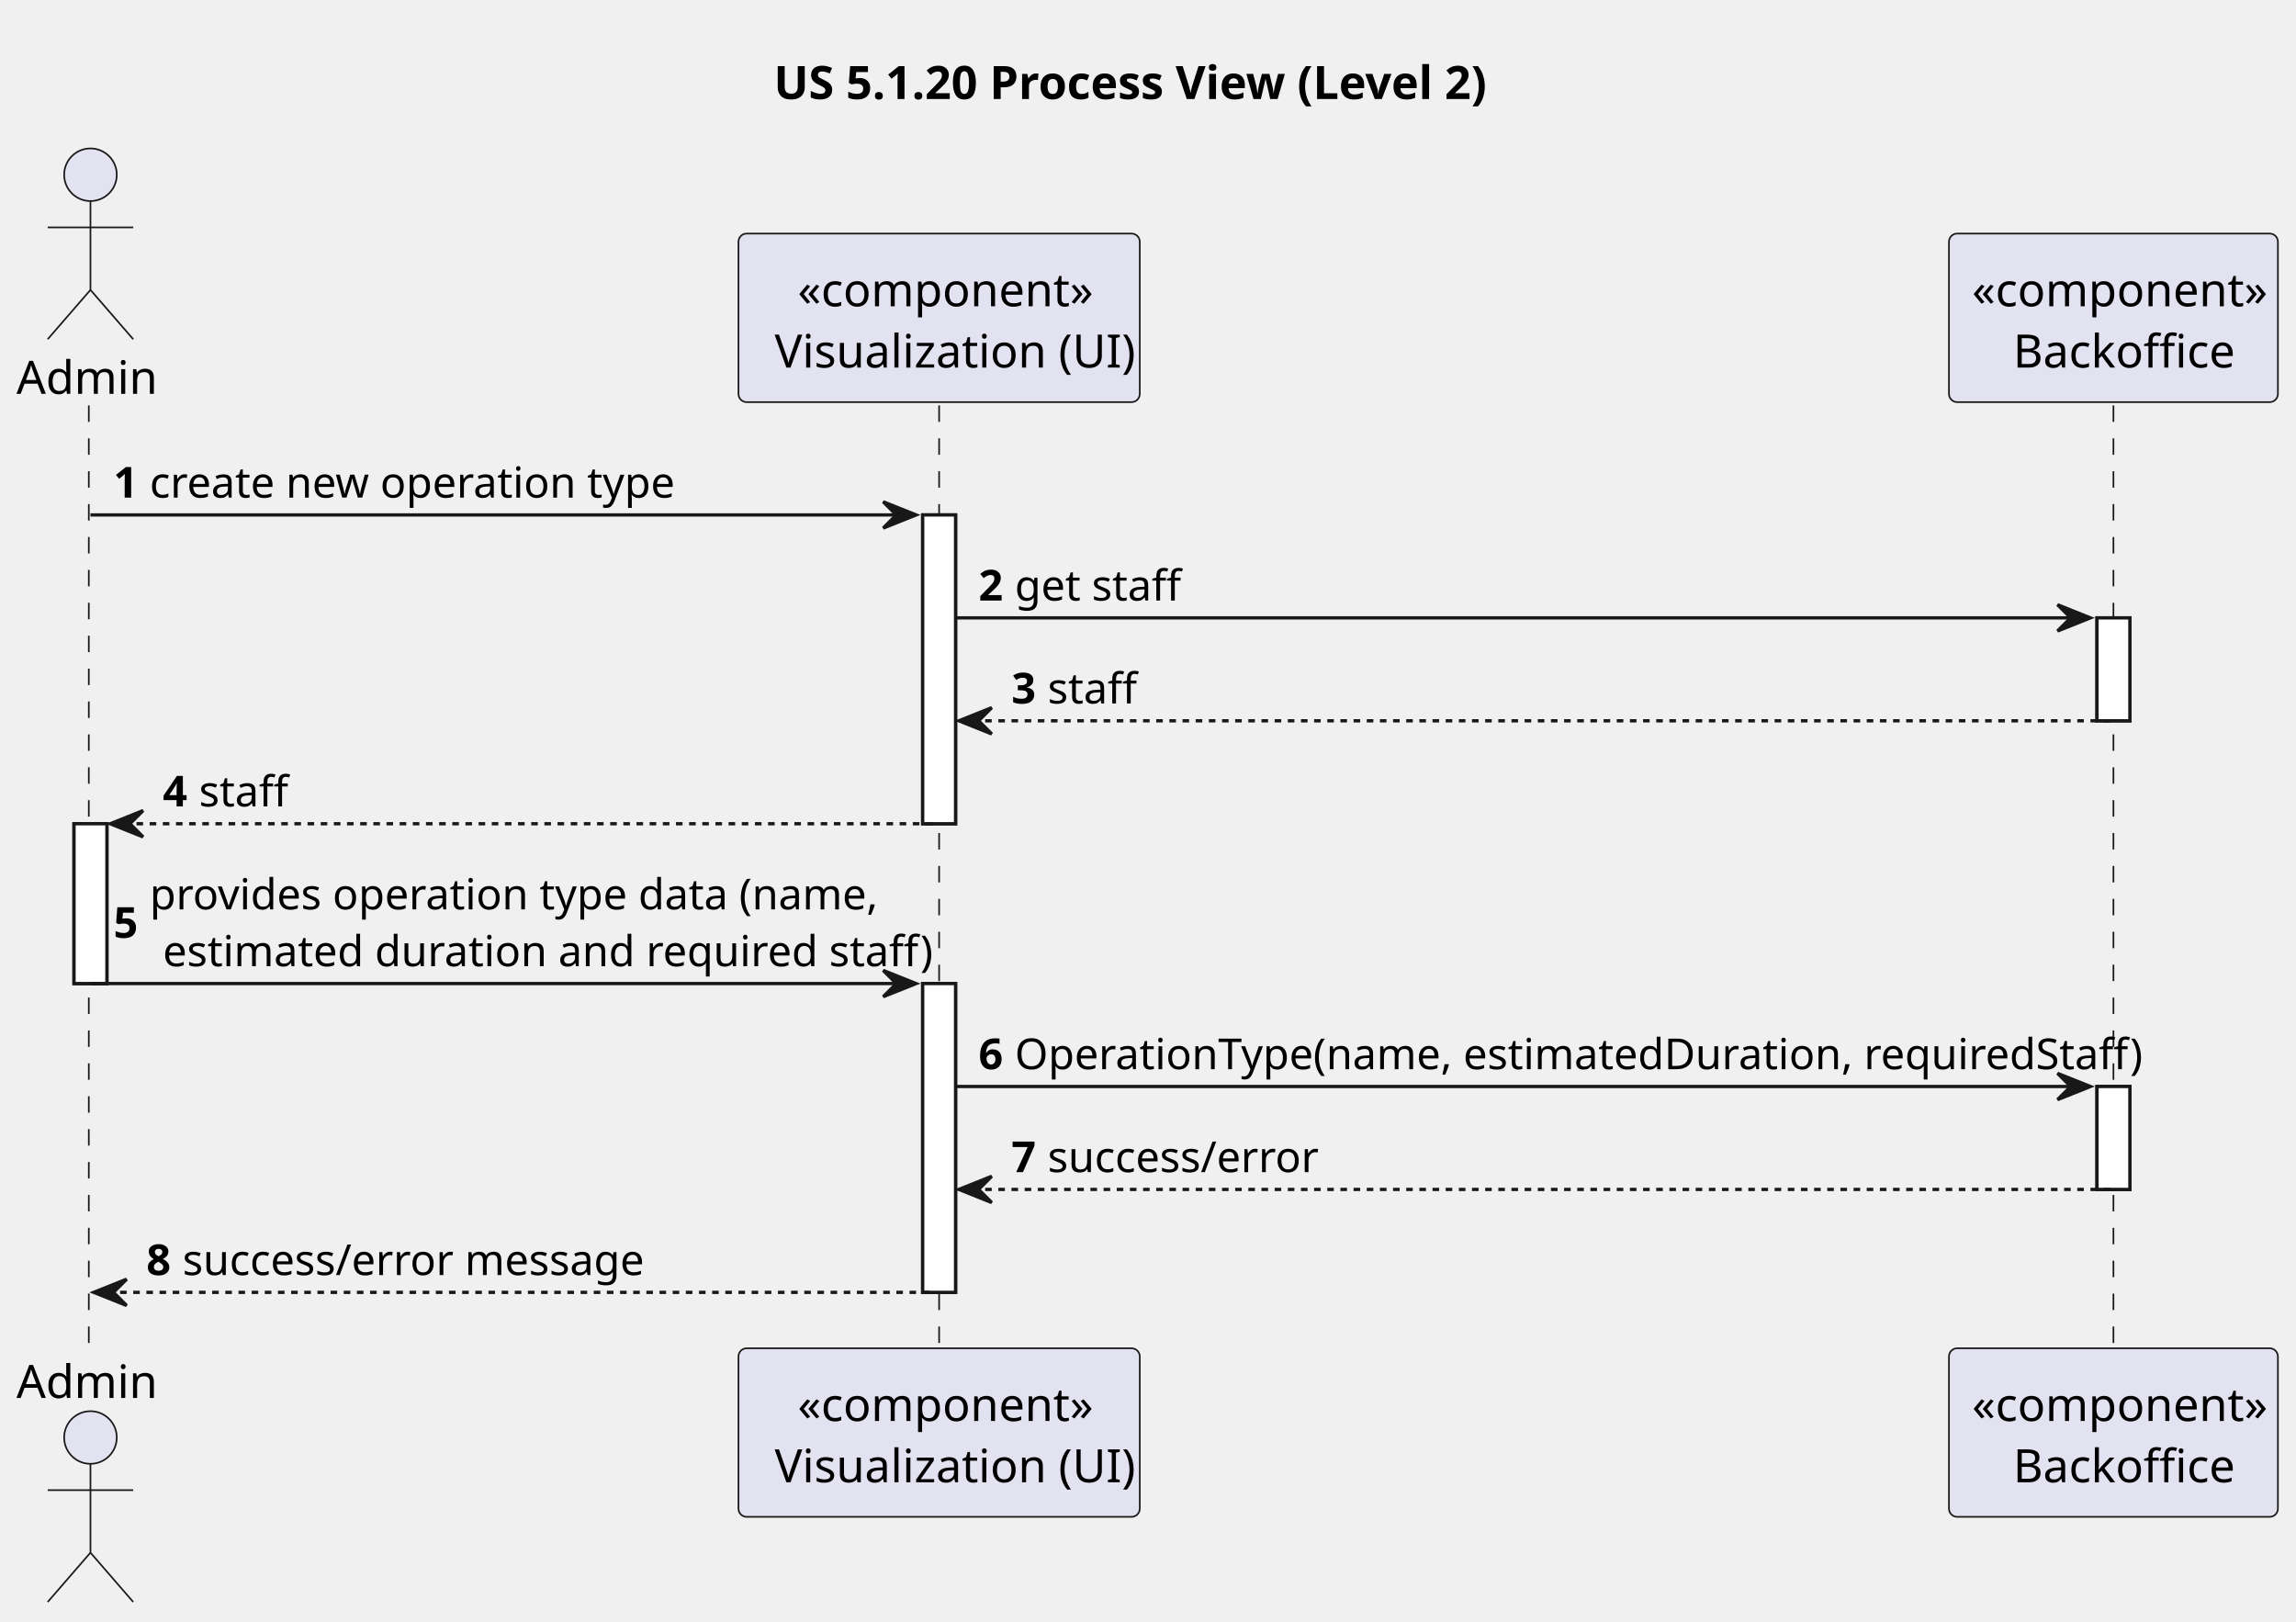
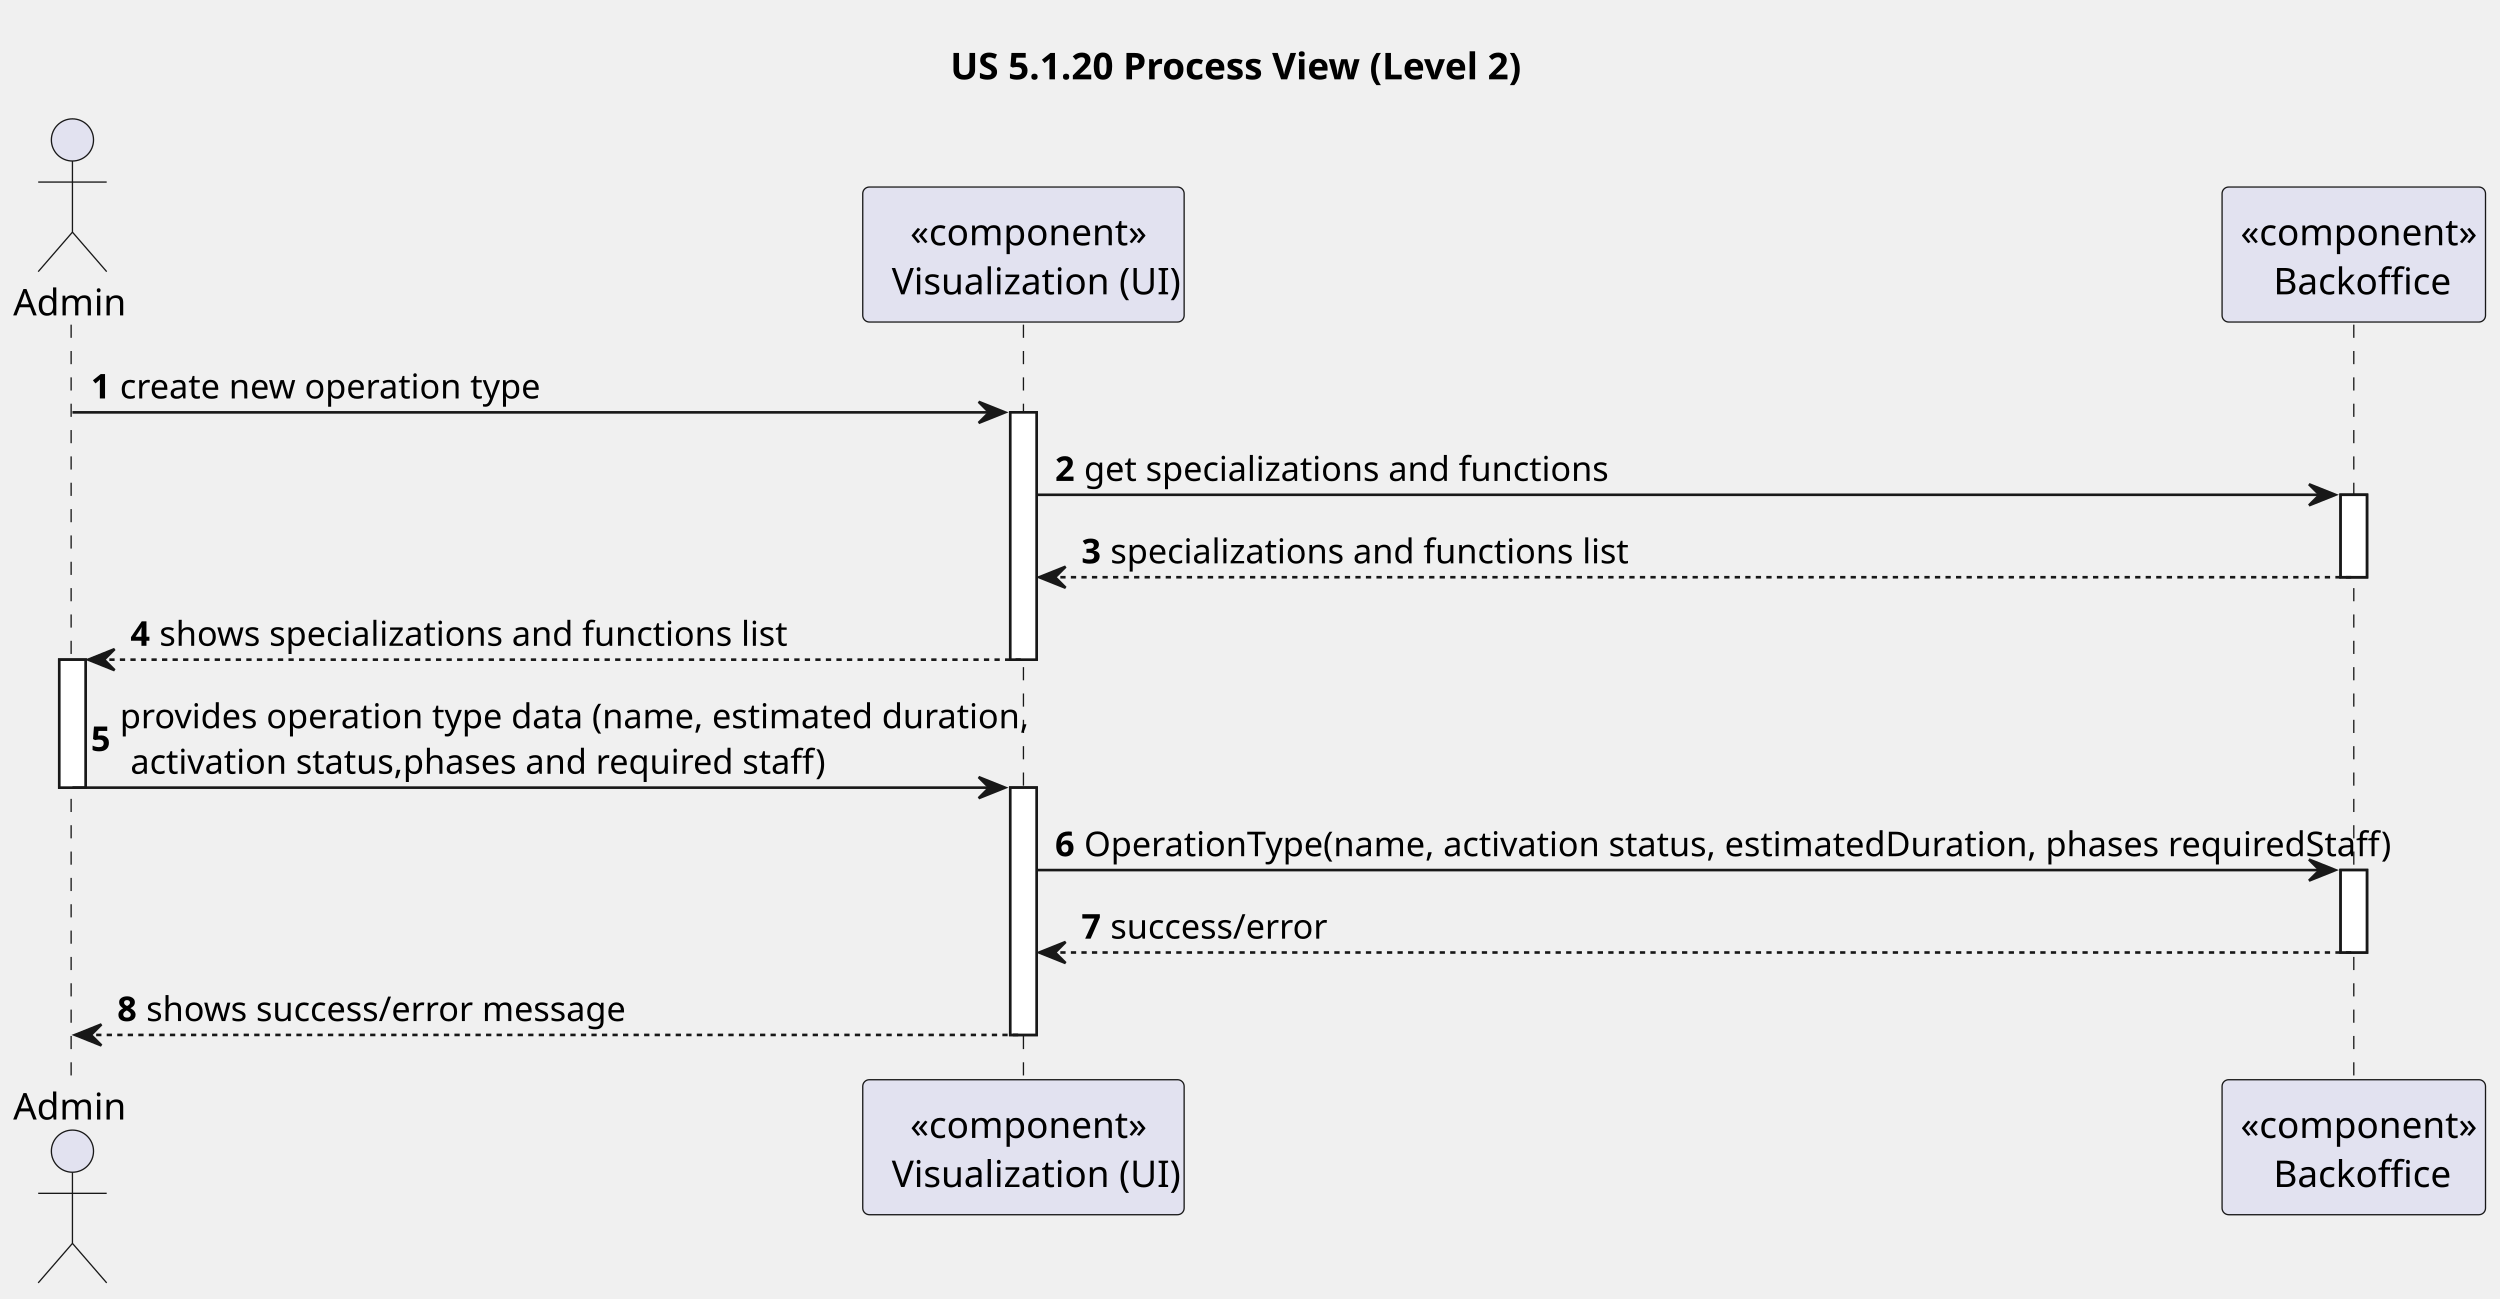
- <svg xmlns="http://www.w3.org/2000/svg" contentStyleType="text/css" height="493px" preserveAspectRatio="none" style="width:698px;height:493px;background:#FFFFFF;" version="1.1" viewBox="0 0 698 493" width="698px" zoomAndPan="magnify">
+ <svg xmlns="http://www.w3.org/2000/svg" contentStyleType="text/css" height="493px" preserveAspectRatio="none" style="width:949px;height:493px;background:#FFFFFF;" version="1.1" viewBox="0 0 949 493" width="949px" zoomAndPan="magnify">
  <defs />
  <g>
-     <text fill="#000000" font-family="sans-serif" font-size="14" font-weight="bold" lengthAdjust="spacing" textLength="226" x="235.25" y="30.107">US 5.1.20 Process View (Level 2)</text>
+     <text fill="#000000" font-family="sans-serif" font-size="14" font-weight="bold" lengthAdjust="spacing" textLength="226" x="360.75" y="30.107">US 5.1.20 Process View (Level 2)</text>
    <rect fill="#FFFFFF" height="48.582" style="stroke:#181818;stroke-width:1.0;" width="10" x="22.5" y="250.406" />
-     <rect fill="#FFFFFF" height="93.873" style="stroke:#181818;stroke-width:1.0;" width="10" x="280.5" y="156.533" />
-     <rect fill="#FFFFFF" height="93.873" style="stroke:#181818;stroke-width:1.0;" width="10" x="280.5" y="298.988" />
-     <rect fill="#FFFFFF" height="31.291" style="stroke:#181818;stroke-width:1.0;" width="10" x="637.5" y="187.824" />
-     <rect fill="#FFFFFF" height="31.291" style="stroke:#181818;stroke-width:1.0;" width="10" x="637.5" y="330.279" />
+     <rect fill="#FFFFFF" height="93.873" style="stroke:#181818;stroke-width:1.0;" width="10" x="383.5" y="156.533" />
+     <rect fill="#FFFFFF" height="93.873" style="stroke:#181818;stroke-width:1.0;" width="10" x="383.5" y="298.988" />
+     <rect fill="#FFFFFF" height="31.291" style="stroke:#181818;stroke-width:1.0;" width="10" x="888.5" y="187.824" />
+     <rect fill="#FFFFFF" height="31.291" style="stroke:#181818;stroke-width:1.0;" width="10" x="888.5" y="330.279" />
    <line style="stroke:#181818;stroke-width:0.5;stroke-dasharray:5.0,5.0;" x1="27" x2="27" y1="123.242" y2="410.861" />
-     <line style="stroke:#181818;stroke-width:0.5;stroke-dasharray:5.0,5.0;" x1="285.5" x2="285.5" y1="123.242" y2="410.861" />
-     <line style="stroke:#181818;stroke-width:0.5;stroke-dasharray:5.0,5.0;" x1="642.5" x2="642.5" y1="123.242" y2="410.861" />
+     <line style="stroke:#181818;stroke-width:0.5;stroke-dasharray:5.0,5.0;" x1="388.5" x2="388.5" y1="123.242" y2="410.861" />
+     <line style="stroke:#181818;stroke-width:0.5;stroke-dasharray:5.0,5.0;" x1="893.5" x2="893.5" y1="123.242" y2="410.861" />
    <text fill="#000000" font-family="sans-serif" font-size="14" lengthAdjust="spacing" textLength="39" x="5" y="119.728">Admin</text>
    <ellipse cx="27.5" cy="53.121" fill="#E2E2F0" rx="8" ry="8" style="stroke:#181818;stroke-width:0.5;" />
    <path d="M27.5,61.121 L27.5,88.121 M14.5,69.121 L40.5,69.121 M27.5,88.121 L14.5,103.121 M27.5,88.121 L40.5,103.121 " fill="none" style="stroke:#181818;stroke-width:0.5;" />
    <text fill="#000000" font-family="sans-serif" font-size="14" lengthAdjust="spacing" textLength="39" x="5" y="424.969">Admin</text>
    <ellipse cx="27.5" cy="436.982" fill="#E2E2F0" rx="8" ry="8" style="stroke:#181818;stroke-width:0.5;" />
    <path d="M27.5,444.982 L27.5,471.982 M14.5,452.982 L40.5,452.982 M27.5,471.982 L14.5,486.982 M27.5,471.982 L40.5,486.982 " fill="none" style="stroke:#181818;stroke-width:0.5;" />
-     <rect fill="#E2E2F0" height="51.242" rx="2.5" ry="2.5" style="stroke:#181818;stroke-width:0.5;" width="122" x="224.5" y="71" />
-     <text fill="#000000" font-family="sans-serif" font-size="14" lengthAdjust="spacing" textLength="86" x="242.5" y="93.107">«component»</text>
-     <text fill="#000000" font-family="sans-serif" font-size="14" lengthAdjust="spacing" textLength="104" x="235.5" y="111.728">Visualization (UI)</text>
-     <rect fill="#E2E2F0" height="51.242" rx="2.5" ry="2.5" style="stroke:#181818;stroke-width:0.5;" width="122" x="224.5" y="409.861" />
-     <text fill="#000000" font-family="sans-serif" font-size="14" lengthAdjust="spacing" textLength="86" x="242.5" y="431.969">«component»</text>
-     <text fill="#000000" font-family="sans-serif" font-size="14" lengthAdjust="spacing" textLength="104" x="235.5" y="450.59">Visualization (UI)</text>
-     <rect fill="#E2E2F0" height="51.242" rx="2.5" ry="2.5" style="stroke:#181818;stroke-width:0.5;" width="100" x="592.5" y="71" />
-     <text fill="#000000" font-family="sans-serif" font-size="14" lengthAdjust="spacing" textLength="86" x="599.5" y="93.107">«component»</text>
-     <text fill="#000000" font-family="sans-serif" font-size="14" lengthAdjust="spacing" textLength="65" x="612" y="111.728">Backoffice</text>
-     <rect fill="#E2E2F0" height="51.242" rx="2.5" ry="2.5" style="stroke:#181818;stroke-width:0.5;" width="100" x="592.5" y="409.861" />
-     <text fill="#000000" font-family="sans-serif" font-size="14" lengthAdjust="spacing" textLength="86" x="599.5" y="431.969">«component»</text>
-     <text fill="#000000" font-family="sans-serif" font-size="14" lengthAdjust="spacing" textLength="65" x="612" y="450.59">Backoffice</text>
+     <rect fill="#E2E2F0" height="51.242" rx="2.5" ry="2.5" style="stroke:#181818;stroke-width:0.5;" width="122" x="327.5" y="71" />
+     <text fill="#000000" font-family="sans-serif" font-size="14" lengthAdjust="spacing" textLength="86" x="345.5" y="93.107">«component»</text>
+     <text fill="#000000" font-family="sans-serif" font-size="14" lengthAdjust="spacing" textLength="104" x="338.5" y="111.728">Visualization (UI)</text>
+     <rect fill="#E2E2F0" height="51.242" rx="2.5" ry="2.5" style="stroke:#181818;stroke-width:0.5;" width="122" x="327.5" y="409.861" />
+     <text fill="#000000" font-family="sans-serif" font-size="14" lengthAdjust="spacing" textLength="86" x="345.5" y="431.969">«component»</text>
+     <text fill="#000000" font-family="sans-serif" font-size="14" lengthAdjust="spacing" textLength="104" x="338.5" y="450.59">Visualization (UI)</text>
+     <rect fill="#E2E2F0" height="51.242" rx="2.5" ry="2.5" style="stroke:#181818;stroke-width:0.5;" width="100" x="843.5" y="71" />
+     <text fill="#000000" font-family="sans-serif" font-size="14" lengthAdjust="spacing" textLength="86" x="850.5" y="93.107">«component»</text>
+     <text fill="#000000" font-family="sans-serif" font-size="14" lengthAdjust="spacing" textLength="65" x="863" y="111.728">Backoffice</text>
+     <rect fill="#E2E2F0" height="51.242" rx="2.5" ry="2.5" style="stroke:#181818;stroke-width:0.5;" width="100" x="843.5" y="409.861" />
+     <text fill="#000000" font-family="sans-serif" font-size="14" lengthAdjust="spacing" textLength="86" x="850.5" y="431.969">«component»</text>
+     <text fill="#000000" font-family="sans-serif" font-size="14" lengthAdjust="spacing" textLength="65" x="863" y="450.59">Backoffice</text>
    <rect fill="#FFFFFF" height="48.582" style="stroke:#181818;stroke-width:1.0;" width="10" x="22.5" y="250.406" />
-     <rect fill="#FFFFFF" height="93.873" style="stroke:#181818;stroke-width:1.0;" width="10" x="280.5" y="156.533" />
-     <rect fill="#FFFFFF" height="93.873" style="stroke:#181818;stroke-width:1.0;" width="10" x="280.5" y="298.988" />
-     <rect fill="#FFFFFF" height="31.291" style="stroke:#181818;stroke-width:1.0;" width="10" x="637.5" y="187.824" />
-     <rect fill="#FFFFFF" height="31.291" style="stroke:#181818;stroke-width:1.0;" width="10" x="637.5" y="330.279" />
-     <polygon fill="#181818" points="268.5,152.533,278.5,156.533,268.5,160.533,272.5,156.533" style="stroke:#181818;stroke-width:1.0;" />
-     <line style="stroke:#181818;stroke-width:1.0;" x1="27.5" x2="274.5" y1="156.533" y2="156.533" />
+     <rect fill="#FFFFFF" height="93.873" style="stroke:#181818;stroke-width:1.0;" width="10" x="383.5" y="156.533" />
+     <rect fill="#FFFFFF" height="93.873" style="stroke:#181818;stroke-width:1.0;" width="10" x="383.5" y="298.988" />
+     <rect fill="#FFFFFF" height="31.291" style="stroke:#181818;stroke-width:1.0;" width="10" x="888.5" y="187.824" />
+     <rect fill="#FFFFFF" height="31.291" style="stroke:#181818;stroke-width:1.0;" width="10" x="888.5" y="330.279" />
+     <polygon fill="#181818" points="371.5,152.533,381.5,156.533,371.5,160.533,375.5,156.533" style="stroke:#181818;stroke-width:1.0;" />
+     <line style="stroke:#181818;stroke-width:1.0;" x1="27.5" x2="377.5" y1="156.533" y2="156.533" />
    <text fill="#000000" font-family="sans-serif" font-size="13" font-weight="bold" lengthAdjust="spacing" textLength="7" x="34.5" y="151.27">1</text>
    <text fill="#000000" font-family="sans-serif" font-size="13" lengthAdjust="spacing" textLength="149" x="45.5" y="151.27">create new operation type</text>
-     <polygon fill="#181818" points="625.5,183.824,635.5,187.824,625.5,191.824,629.5,187.824" style="stroke:#181818;stroke-width:1.0;" />
-     <line style="stroke:#181818;stroke-width:1.0;" x1="290.5" x2="631.5" y1="187.824" y2="187.824" />
-     <text fill="#000000" font-family="sans-serif" font-size="13" font-weight="bold" lengthAdjust="spacing" textLength="7" x="297.5" y="182.561">2</text>
-     <text fill="#000000" font-family="sans-serif" font-size="13" lengthAdjust="spacing" textLength="46" x="308.5" y="182.561">get staff</text>
-     <polygon fill="#181818" points="301.5,215.115,291.5,219.115,301.5,223.115,297.5,219.115" style="stroke:#181818;stroke-width:1.0;" />
-     <line style="stroke:#181818;stroke-width:1.0;stroke-dasharray:2.0,2.0;" x1="295.5" x2="641.5" y1="219.115" y2="219.115" />
-     <text fill="#000000" font-family="sans-serif" font-size="13" font-weight="bold" lengthAdjust="spacing" textLength="7" x="307.5" y="213.852">3</text>
-     <text fill="#000000" font-family="sans-serif" font-size="13" lengthAdjust="spacing" textLength="24" x="318.5" y="213.852">staff</text>
+     <polygon fill="#181818" points="876.5,183.824,886.5,187.824,876.5,191.824,880.5,187.824" style="stroke:#181818;stroke-width:1.0;" />
+     <line style="stroke:#181818;stroke-width:1.0;" x1="393.5" x2="882.5" y1="187.824" y2="187.824" />
+     <text fill="#000000" font-family="sans-serif" font-size="13" font-weight="bold" lengthAdjust="spacing" textLength="7" x="400.5" y="182.561">2</text>
+     <text fill="#000000" font-family="sans-serif" font-size="13" lengthAdjust="spacing" textLength="189" x="411.5" y="182.561">get specializations and functions</text>
+     <polygon fill="#181818" points="404.5,215.115,394.5,219.115,404.5,223.115,400.5,219.115" style="stroke:#181818;stroke-width:1.0;" />
+     <line style="stroke:#181818;stroke-width:1.0;stroke-dasharray:2.0,2.0;" x1="398.5" x2="892.5" y1="219.115" y2="219.115" />
+     <text fill="#000000" font-family="sans-serif" font-size="13" font-weight="bold" lengthAdjust="spacing" textLength="7" x="410.5" y="213.852">3</text>
+     <text fill="#000000" font-family="sans-serif" font-size="13" lengthAdjust="spacing" textLength="188" x="421.5" y="213.852">specializations and functions list</text>
    <polygon fill="#181818" points="43.5,246.406,33.5,250.406,43.5,254.406,39.5,250.406" style="stroke:#181818;stroke-width:1.0;" />
-     <line style="stroke:#181818;stroke-width:1.0;stroke-dasharray:2.0,2.0;" x1="37.5" x2="284.5" y1="250.406" y2="250.406" />
+     <line style="stroke:#181818;stroke-width:1.0;stroke-dasharray:2.0,2.0;" x1="37.5" x2="387.5" y1="250.406" y2="250.406" />
    <text fill="#000000" font-family="sans-serif" font-size="13" font-weight="bold" lengthAdjust="spacing" textLength="7" x="49.5" y="245.144">4</text>
-     <text fill="#000000" font-family="sans-serif" font-size="13" lengthAdjust="spacing" textLength="24" x="60.5" y="245.144">staff</text>
-     <polygon fill="#181818" points="268.5,294.988,278.5,298.988,268.5,302.988,272.5,298.988" style="stroke:#181818;stroke-width:1.0;" />
-     <line style="stroke:#181818;stroke-width:1.0;" x1="27.5" x2="274.5" y1="298.988" y2="298.988" />
+     <text fill="#000000" font-family="sans-serif" font-size="13" lengthAdjust="spacing" textLength="229" x="60.5" y="245.144">shows specializations and functions list</text>
+     <polygon fill="#181818" points="371.5,294.988,381.5,298.988,371.5,302.988,375.5,298.988" style="stroke:#181818;stroke-width:1.0;" />
+     <line style="stroke:#181818;stroke-width:1.0;" x1="27.5" x2="377.5" y1="298.988" y2="298.988" />
    <text fill="#000000" font-family="sans-serif" font-size="13" font-weight="bold" lengthAdjust="spacing" textLength="7" x="34.5" y="285.08">5</text>
-     <text fill="#000000" font-family="sans-serif" font-size="13" lengthAdjust="spacing" textLength="206" x="45.5" y="276.435">provides operation type data (name,</text>
-     <text fill="#000000" font-family="sans-serif" font-size="13" lengthAdjust="spacing" textLength="214" x="49.5" y="293.726">estimated duration and required staff)</text>
-     <polygon fill="#181818" points="625.5,326.279,635.5,330.279,625.5,334.279,629.5,330.279" style="stroke:#181818;stroke-width:1.0;" />
-     <line style="stroke:#181818;stroke-width:1.0;" x1="290.5" x2="631.5" y1="330.279" y2="330.279" />
-     <text fill="#000000" font-family="sans-serif" font-size="13" font-weight="bold" lengthAdjust="spacing" textLength="7" x="297.5" y="325.017">6</text>
-     <text fill="#000000" font-family="sans-serif" font-size="13" lengthAdjust="spacing" textLength="317" x="308.5" y="325.017">OperationType(name, estimatedDuration, requiredStaff)</text>
-     <polygon fill="#181818" points="301.5,357.57,291.5,361.57,301.5,365.57,297.5,361.57" style="stroke:#181818;stroke-width:1.0;" />
-     <line style="stroke:#181818;stroke-width:1.0;stroke-dasharray:2.0,2.0;" x1="295.5" x2="641.5" y1="361.57" y2="361.57" />
-     <text fill="#000000" font-family="sans-serif" font-size="13" font-weight="bold" lengthAdjust="spacing" textLength="7" x="307.5" y="356.308">7</text>
-     <text fill="#000000" font-family="sans-serif" font-size="13" lengthAdjust="spacing" textLength="79" x="318.5" y="356.308">success/error</text>
+     <text fill="#000000" font-family="sans-serif" font-size="13" lengthAdjust="spacing" textLength="321" x="45.5" y="276.435">provides operation type data (name, estimated duration,</text>
+     <text fill="#000000" font-family="sans-serif" font-size="13" lengthAdjust="spacing" textLength="247" x="49.5" y="293.726">activation status,phases and required staff)</text>
+     <polygon fill="#181818" points="876.5,326.279,886.5,330.279,876.5,334.279,880.5,330.279" style="stroke:#181818;stroke-width:1.0;" />
+     <line style="stroke:#181818;stroke-width:1.0;" x1="393.5" x2="882.5" y1="330.279" y2="330.279" />
+     <text fill="#000000" font-family="sans-serif" font-size="13" font-weight="bold" lengthAdjust="spacing" textLength="7" x="400.5" y="325.017">6</text>
+     <text fill="#000000" font-family="sans-serif" font-size="13" lengthAdjust="spacing" textLength="465" x="411.5" y="325.017">OperationType(name, activation status, estimatedDuration, phases requiredStaff)</text>
+     <polygon fill="#181818" points="404.5,357.57,394.5,361.57,404.5,365.57,400.5,361.57" style="stroke:#181818;stroke-width:1.0;" />
+     <line style="stroke:#181818;stroke-width:1.0;stroke-dasharray:2.0,2.0;" x1="398.5" x2="892.5" y1="361.57" y2="361.57" />
+     <text fill="#000000" font-family="sans-serif" font-size="13" font-weight="bold" lengthAdjust="spacing" textLength="7" x="410.5" y="356.308">7</text>
+     <text fill="#000000" font-family="sans-serif" font-size="13" lengthAdjust="spacing" textLength="79" x="421.5" y="356.308">success/error</text>
    <polygon fill="#181818" points="38.5,388.861,28.5,392.861,38.5,396.861,34.5,392.861" style="stroke:#181818;stroke-width:1.0;" />
-     <line style="stroke:#181818;stroke-width:1.0;stroke-dasharray:2.0,2.0;" x1="32.5" x2="284.5" y1="392.861" y2="392.861" />
+     <line style="stroke:#181818;stroke-width:1.0;stroke-dasharray:2.0,2.0;" x1="32.5" x2="387.5" y1="392.861" y2="392.861" />
    <text fill="#000000" font-family="sans-serif" font-size="13" font-weight="bold" lengthAdjust="spacing" textLength="7" x="44.5" y="387.599">8</text>
-     <text fill="#000000" font-family="sans-serif" font-size="13" lengthAdjust="spacing" textLength="136" x="55.5" y="387.599">success/error message</text>
+     <text fill="#000000" font-family="sans-serif" font-size="13" lengthAdjust="spacing" textLength="177" x="55.5" y="387.599">shows success/error message</text>
  </g>
</svg>
